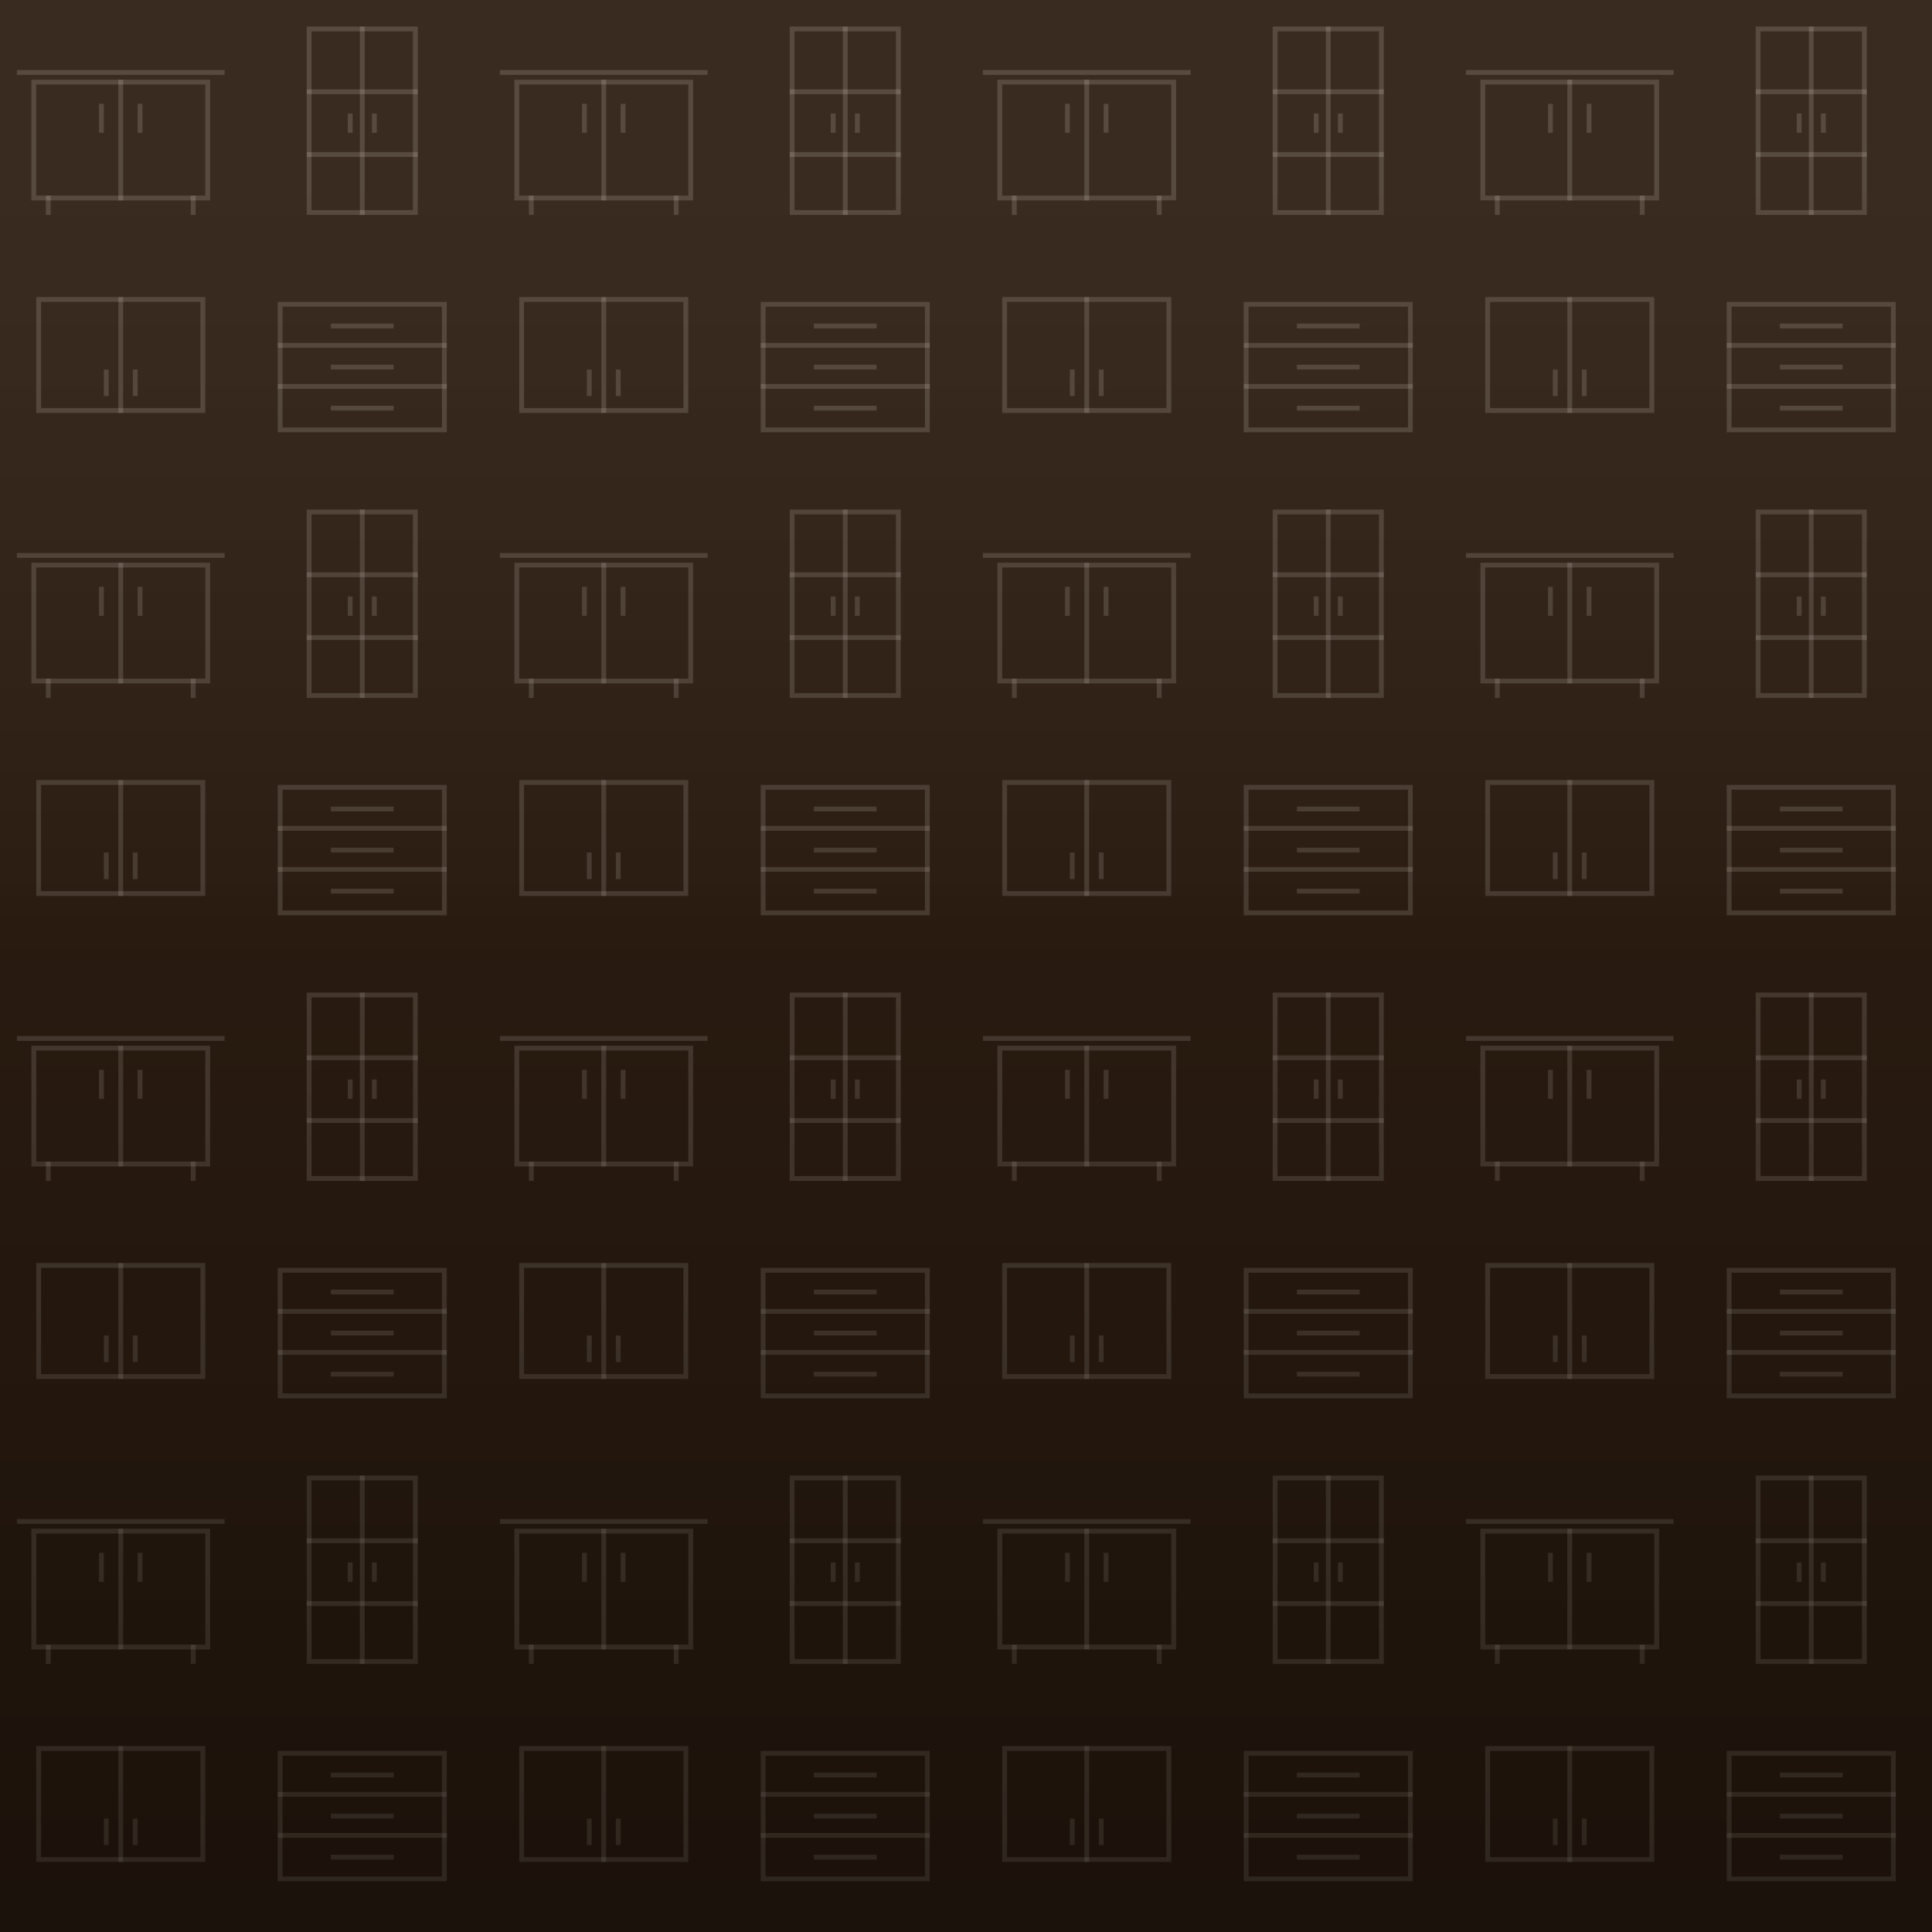
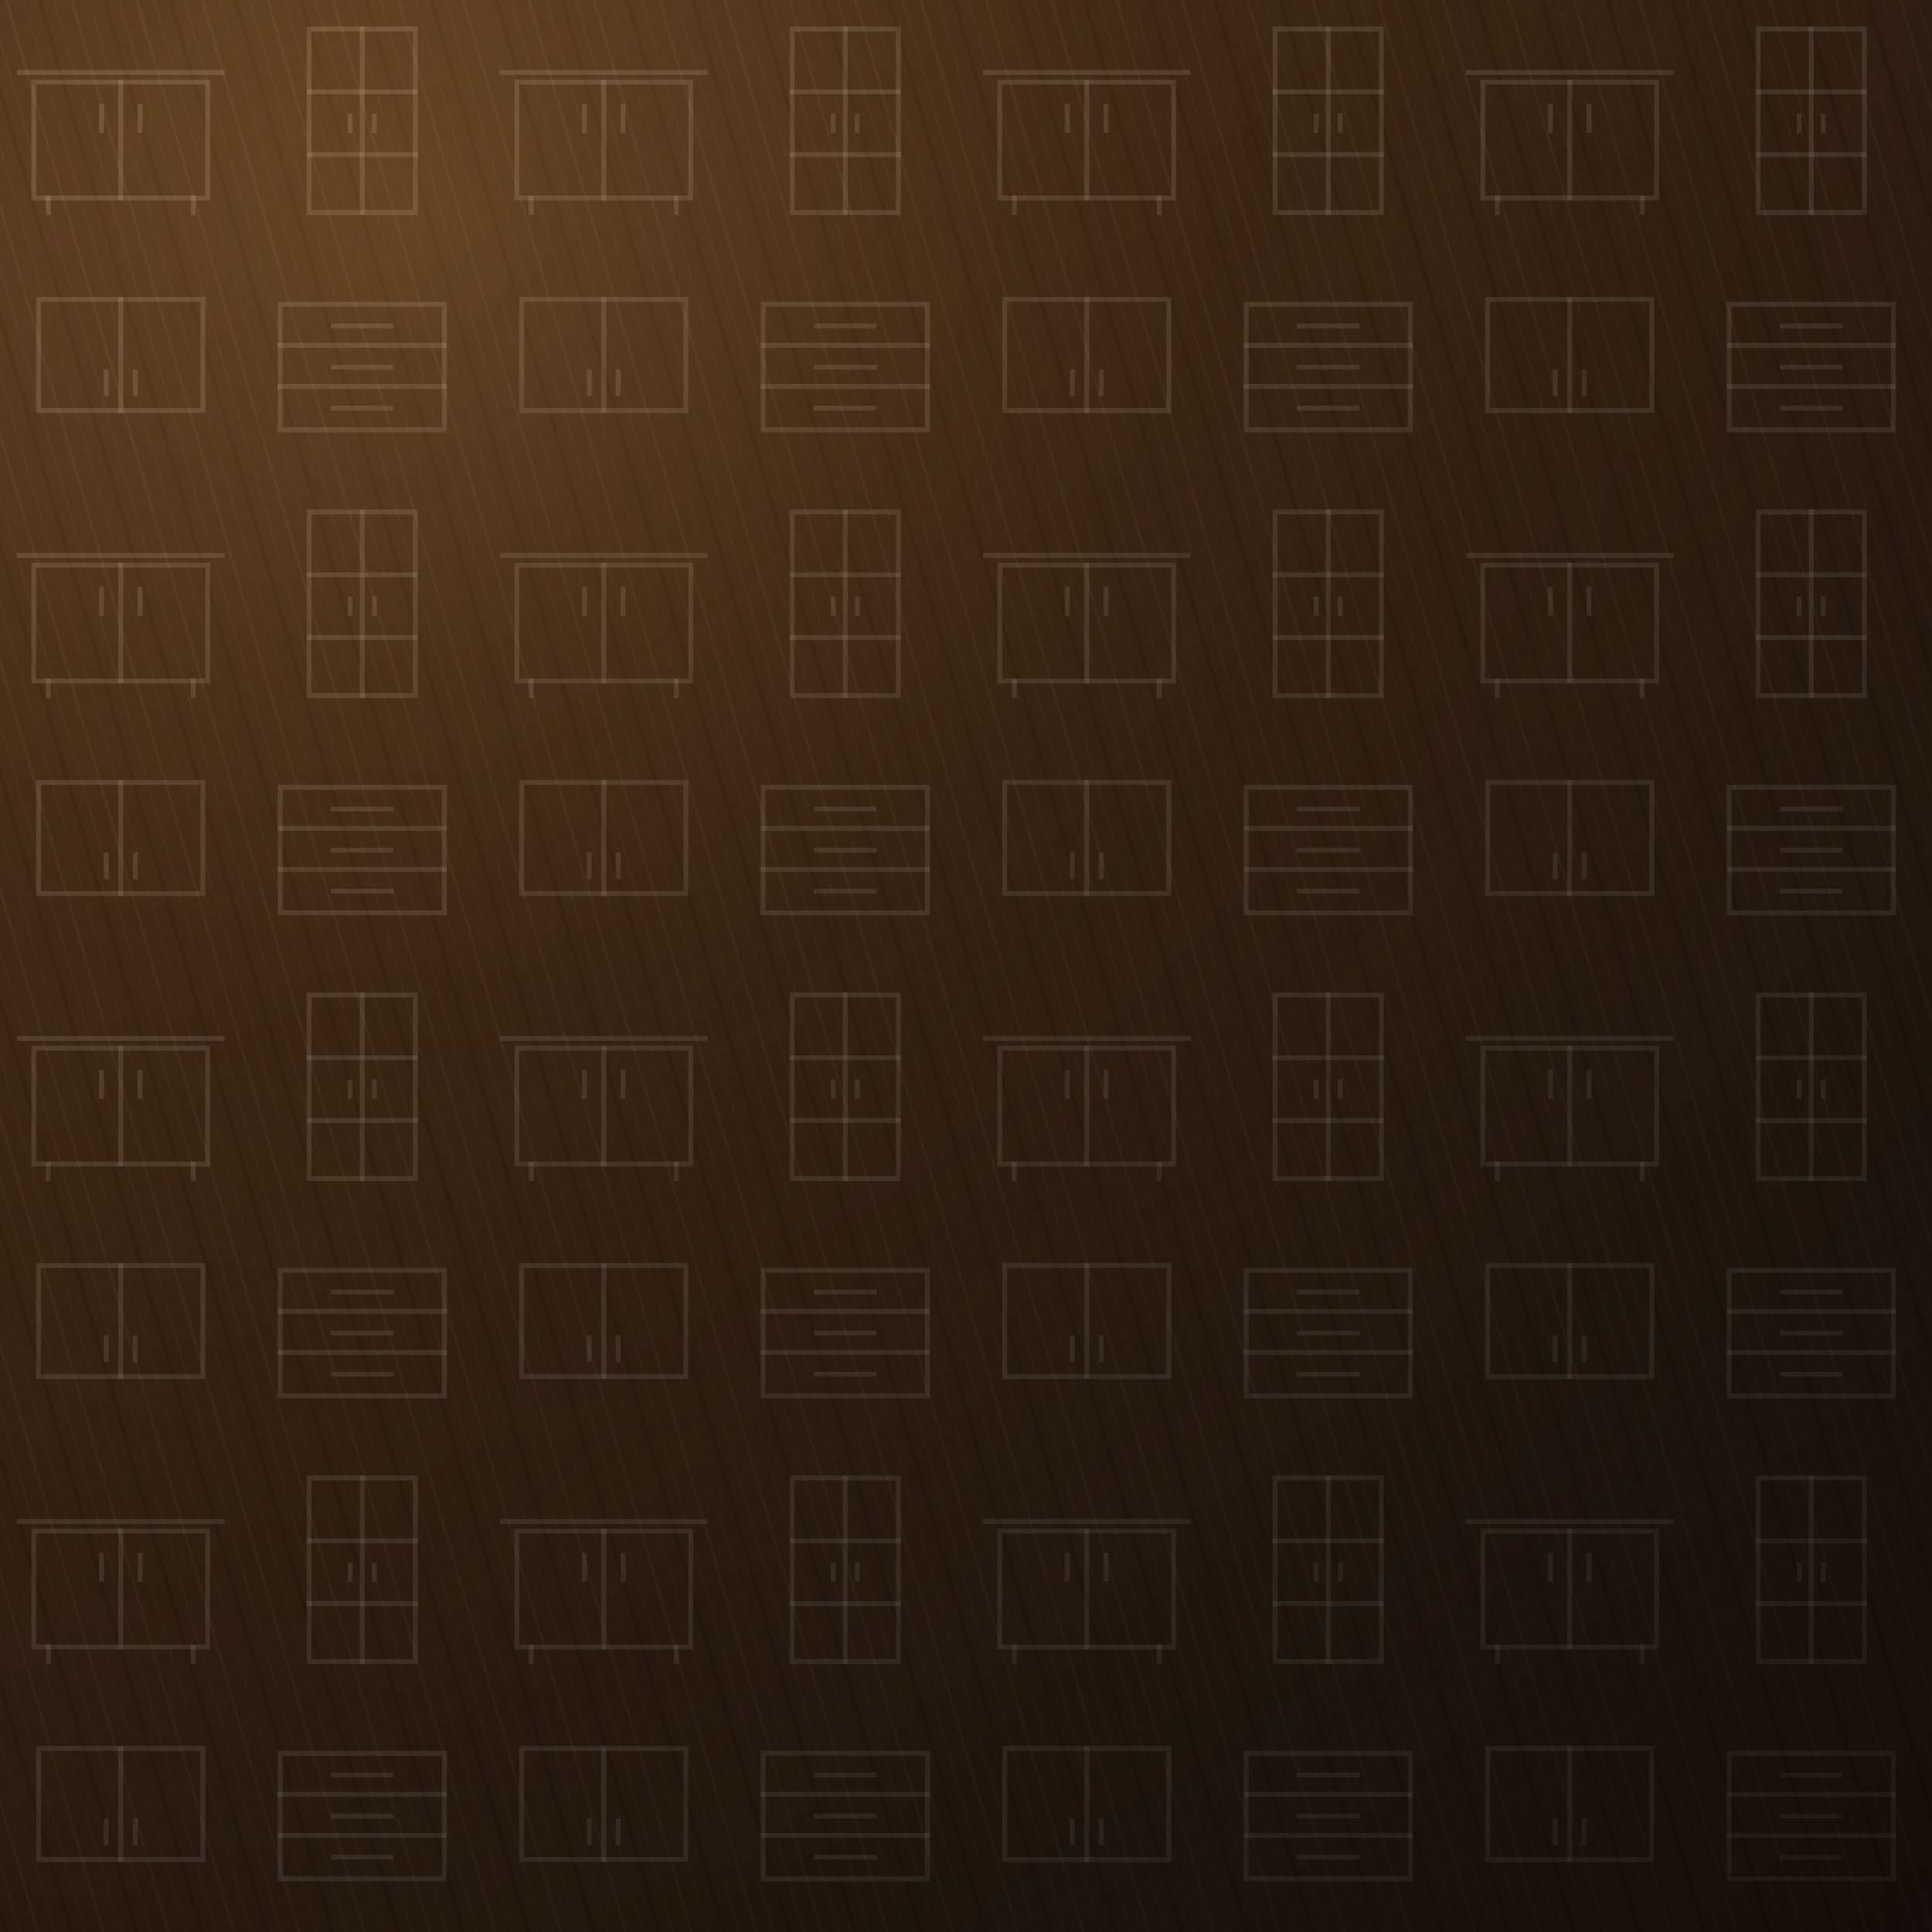
<svg xmlns="http://www.w3.org/2000/svg" width="800" height="800" viewBox="0 0 800 800" preserveAspectRatio="xMidYMid slice">
  <defs>
-     <pattern id="t" width="200.00" height="200.00" patternUnits="userSpaceOnUse" patternTransform="scale(1)" viewBox="0 0 200 200">
-       <g stroke-opacity="0.16">
+     <pattern id="zrno4" width="26" height="300" patternUnits="userSpaceOnUse" patternTransform="rotate(-16)">
+       <rect x="2" width="1.1" height="300" fill="#F7F0E6" opacity="0.05" />
+       <rect x="9" width="0.7" height="300" fill="#F7F0E6" opacity="0.03" />
+       <rect x="15" width="1.6" height="300" fill="#160C05" opacity="0.22" />
+       <rect x="21" width="0.8" height="300" fill="#F7F0E6" opacity="0.035" />
+     </pattern>
+     <pattern id="u4" width="200" height="200" patternUnits="userSpaceOnUse">
+       <g stroke-opacity="0.15">
        <g>
          <line x1="8" y1="30" x2="92" y2="30" fill="none" stroke="#F7F0E6" stroke-width="2" stroke-linecap="square" />
          <rect x="14" y="34" width="72" height="48" fill="none" stroke="#F7F0E6" stroke-width="2" stroke-linecap="square" />
          <line x1="50" y1="34" x2="50" y2="82" fill="none" stroke="#F7F0E6" stroke-width="2" stroke-linecap="square" />
          <line x1="42" y1="44" x2="42" y2="54" fill="none" stroke="#F7F0E6" stroke-width="2" stroke-linecap="square" />
          <line x1="58" y1="44" x2="58" y2="54" fill="none" stroke="#F7F0E6" stroke-width="2" stroke-linecap="square" />
          <line x1="20" y1="82" x2="20" y2="88" fill="none" stroke="#F7F0E6" stroke-width="2" stroke-linecap="square" />
          <line x1="80" y1="82" x2="80" y2="88" fill="none" stroke="#F7F0E6" stroke-width="2" stroke-linecap="square" />
        </g>
        <g transform="translate(100,0)">
          <rect x="28" y="12" width="44" height="76" fill="none" stroke="#F7F0E6" stroke-width="2" stroke-linecap="square" />
          <line x1="50" y1="12" x2="50" y2="88" fill="none" stroke="#F7F0E6" stroke-width="2" stroke-linecap="square" />
          <line x1="28" y1="38" x2="72" y2="38" fill="none" stroke="#F7F0E6" stroke-width="2" stroke-linecap="square" />
          <line x1="28" y1="64" x2="72" y2="64" fill="none" stroke="#F7F0E6" stroke-width="2" stroke-linecap="square" />
          <line x1="45" y1="48" x2="45" y2="54" fill="none" stroke="#F7F0E6" stroke-width="2" stroke-linecap="square" />
          <line x1="55" y1="48" x2="55" y2="54" fill="none" stroke="#F7F0E6" stroke-width="2" stroke-linecap="square" />
        </g>
        <g transform="translate(0,100)">
          <rect x="16" y="24" width="68" height="46" fill="none" stroke="#F7F0E6" stroke-width="2" stroke-linecap="square" />
          <line x1="50" y1="24" x2="50" y2="70" fill="none" stroke="#F7F0E6" stroke-width="2" stroke-linecap="square" />
          <line x1="44" y1="54" x2="44" y2="63" fill="none" stroke="#F7F0E6" stroke-width="2" stroke-linecap="square" />
          <line x1="56" y1="54" x2="56" y2="63" fill="none" stroke="#F7F0E6" stroke-width="2" stroke-linecap="square" />
        </g>
        <g transform="translate(100,100)">
          <rect x="16" y="26" width="68" height="52" fill="none" stroke="#F7F0E6" stroke-width="2" stroke-linecap="square" />
          <line x1="16" y1="43" x2="84" y2="43" fill="none" stroke="#F7F0E6" stroke-width="2" stroke-linecap="square" />
          <line x1="16" y1="60" x2="84" y2="60" fill="none" stroke="#F7F0E6" stroke-width="2" stroke-linecap="square" />
          <line x1="38" y1="35" x2="62" y2="35" fill="none" stroke="#F7F0E6" stroke-width="2" stroke-linecap="square" />
          <line x1="38" y1="52" x2="62" y2="52" fill="none" stroke="#F7F0E6" stroke-width="2" stroke-linecap="square" />
          <line x1="38" y1="69" x2="62" y2="69" fill="none" stroke="#F7F0E6" stroke-width="2" stroke-linecap="square" />
        </g>
      </g>
    </pattern>
-     <linearGradient id="v" x1="0" y1="0" x2="0" y2="1">
-       <stop offset="0" stop-color="#FFFFFF" stop-opacity="0.06" />
-       <stop offset="0.5" stop-color="#000000" stop-opacity="0.12" />
-       <stop offset="1" stop-color="#000000" stop-opacity="0.42" />
+     <radialGradient id="sv4" cx="0.22" cy="0.12" r="0.9">
+       <stop offset="0" stop-color="#F5A85C" stop-opacity="0.26" />
+       <stop offset="0.45" stop-color="#F5A85C" stop-opacity="0.07" />
+       <stop offset="1" stop-color="#F5A85C" stop-opacity="0" />
+     </radialGradient>
+     <linearGradient id="sj4" x1="0.15" y1="0" x2="1" y2="1">
+       <stop offset="0" stop-color="#000000" stop-opacity="0" />
+       <stop offset="1" stop-color="#000000" stop-opacity="0.66" />
    </linearGradient>
  </defs>
-   <rect width="800" height="800" fill="#2E1E12" />
-   <rect width="800" height="800" fill="url(#t)" />
-   <rect width="800" height="800" fill="url(#v)" />
+   <rect width="800" height="800" fill="#3C2614" />
+   <rect width="800" height="800" fill="url(#zrno4)" />
+   <rect width="800" height="800" fill="url(#u4)" />
+   <rect width="800" height="800" fill="url(#sv4)" />
+   <rect width="800" height="800" fill="url(#sj4)" />
</svg>
